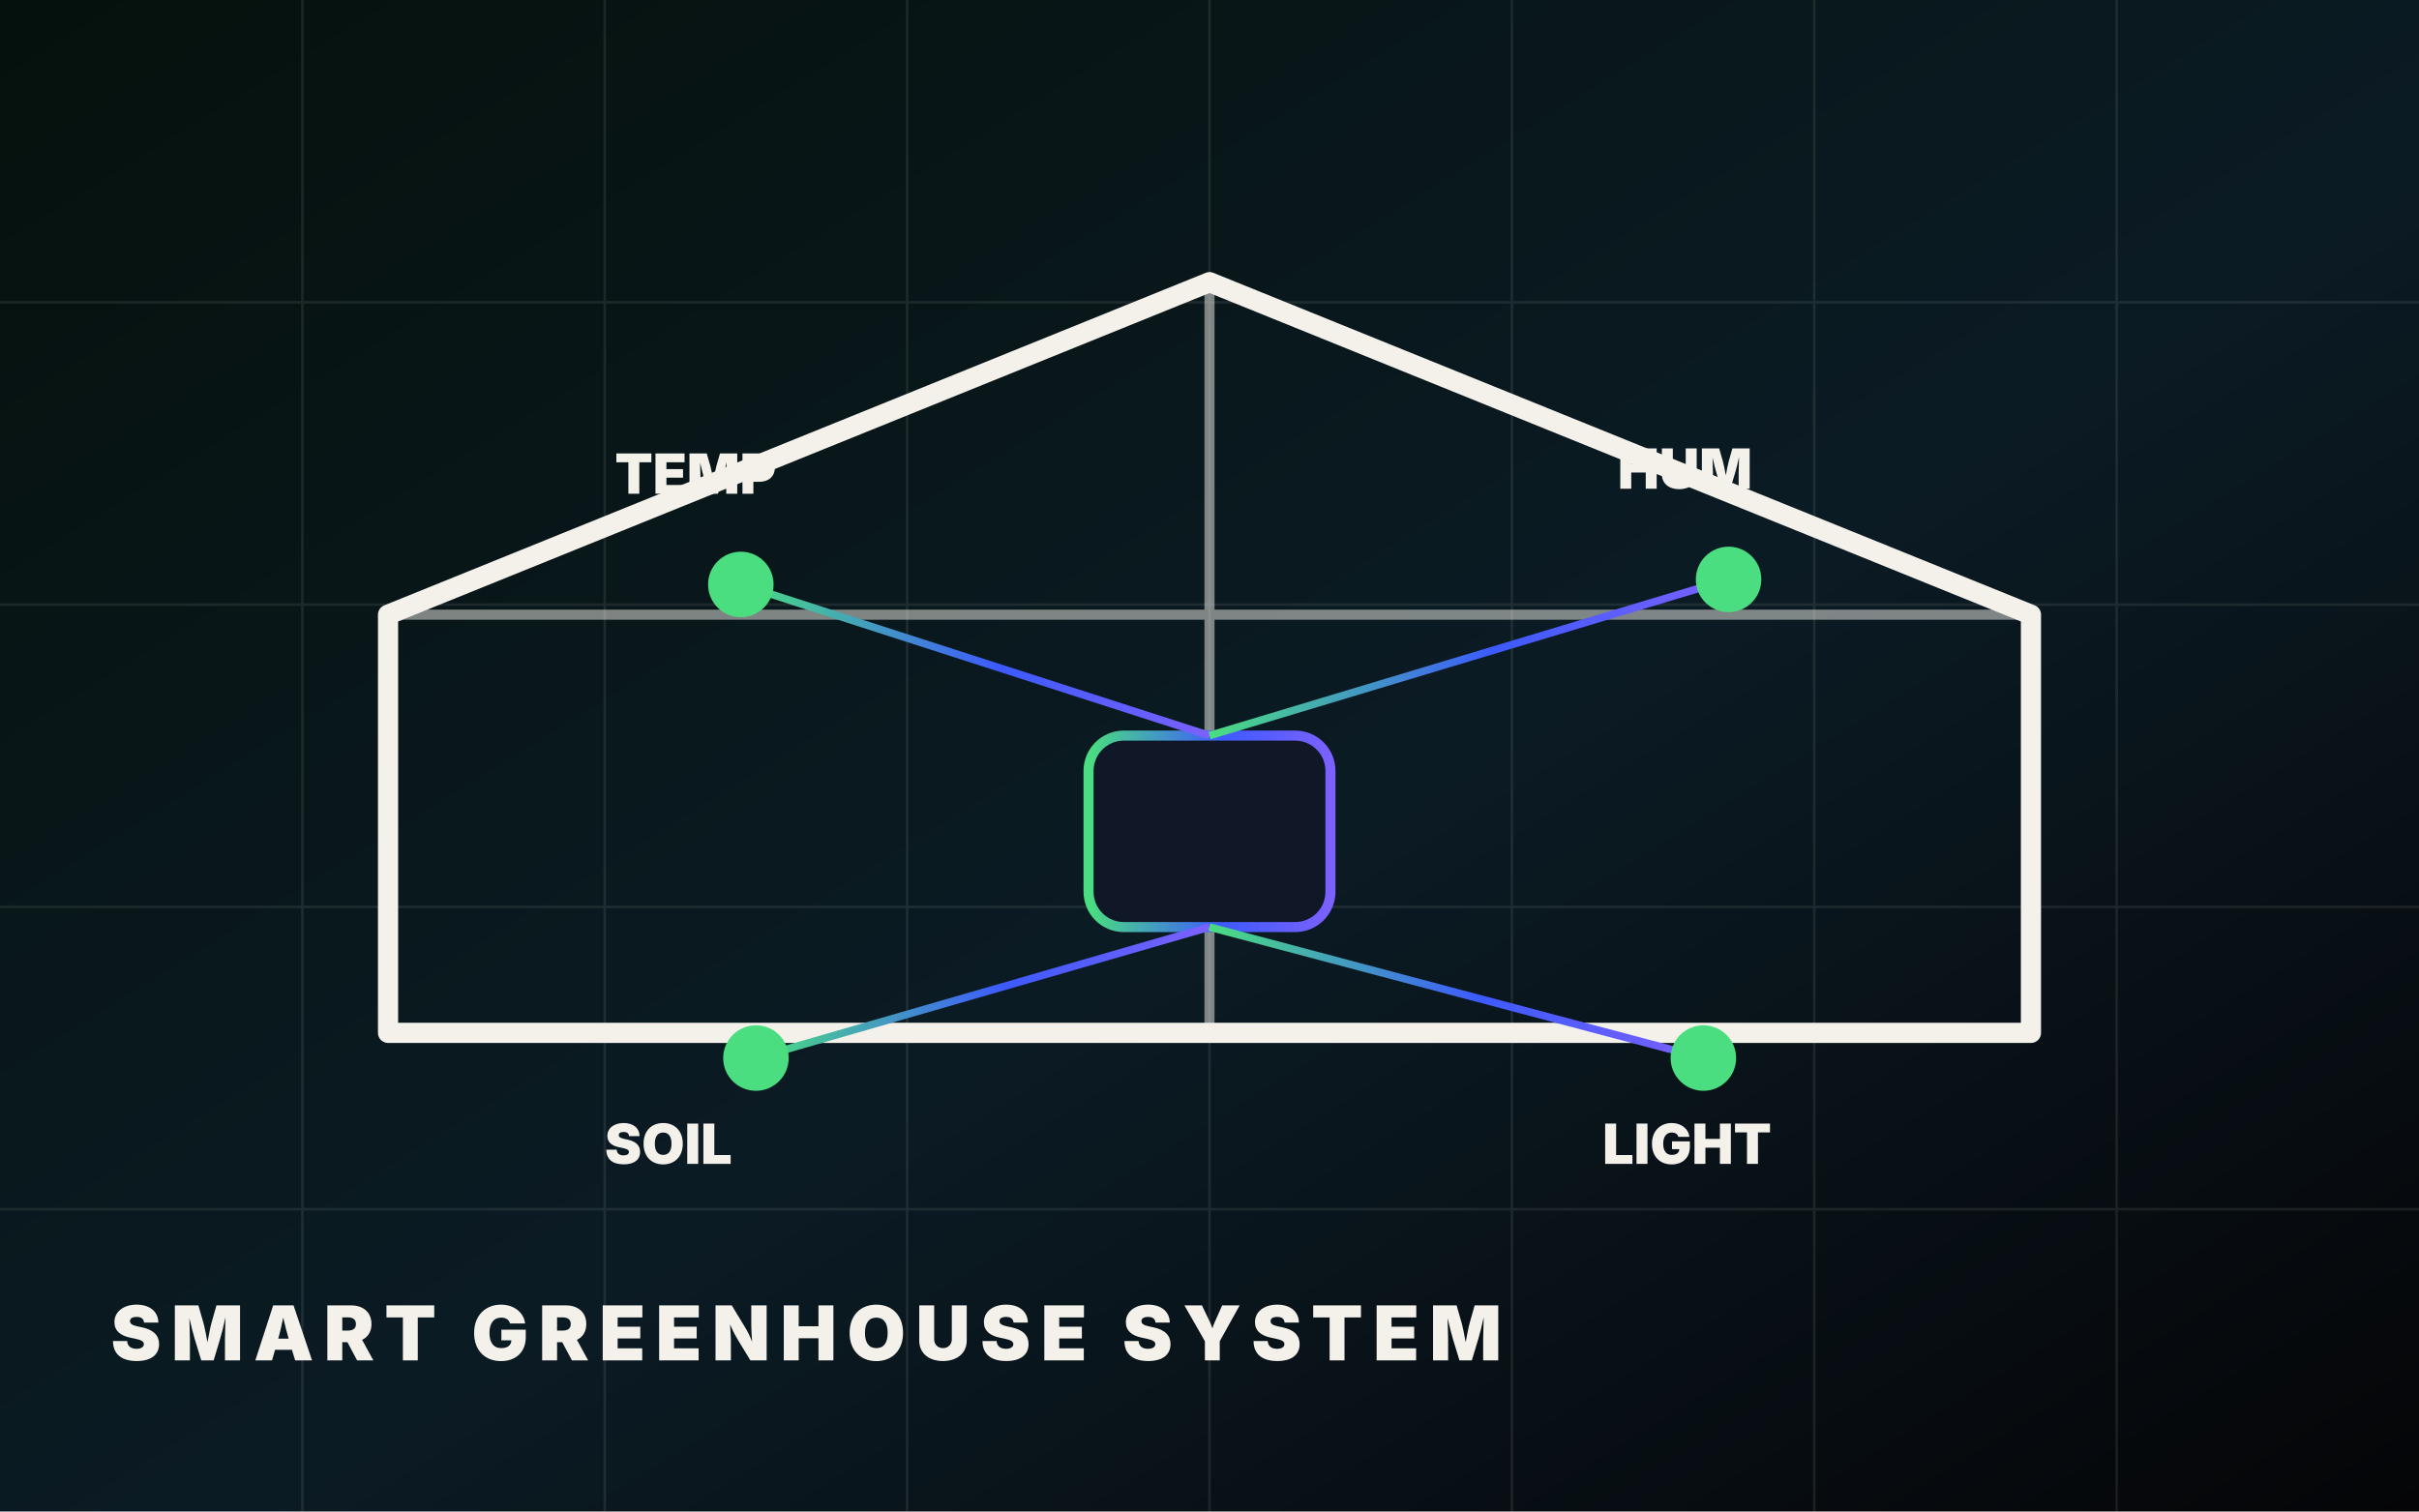
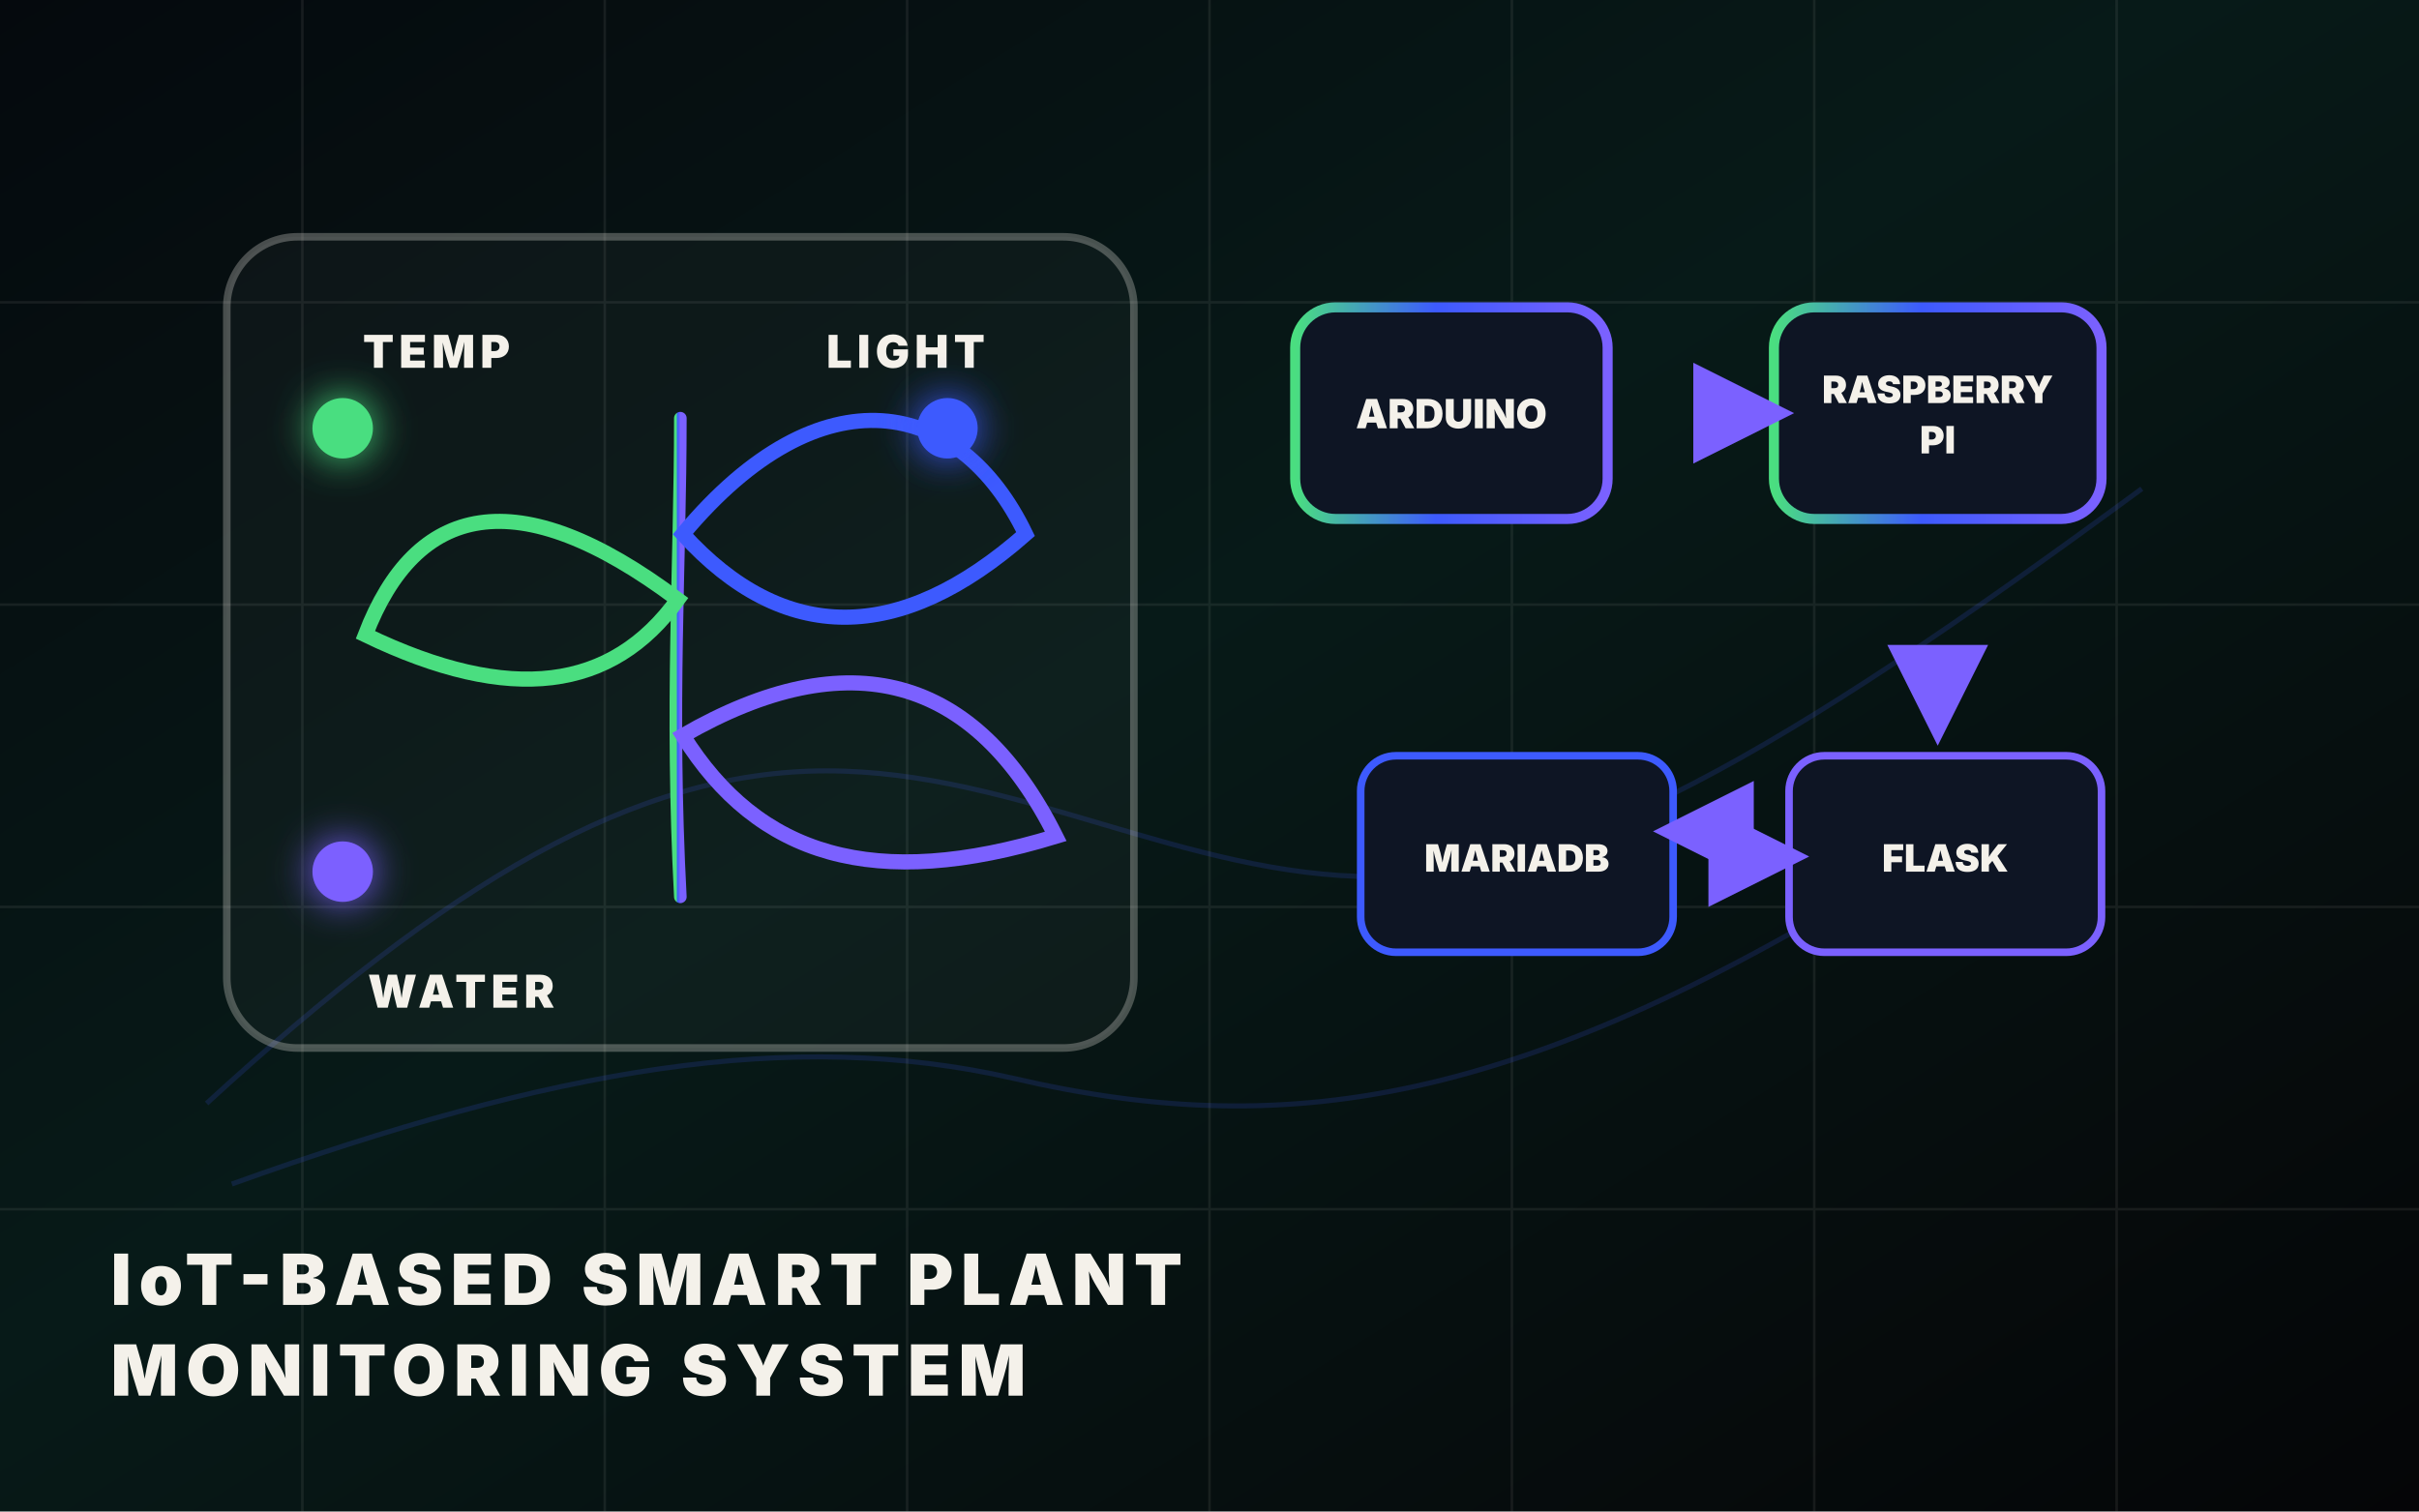
<svg xmlns="http://www.w3.org/2000/svg" viewBox="0 0 960 600" role="img" aria-labelledby="title desc">
  <defs>
    <linearGradient id="bg" x1="0" y1="0" x2="1" y2="1">
-       <stop stop-color="#05110c" />
-       <stop offset=".55" stop-color="#0b1b24" />
+       <stop stop-color="#05090d" />
+       <stop offset=".45" stop-color="#071a18" />
      <stop offset="1" stop-color="#050507" />
    </linearGradient>
-     <linearGradient id="glow" x1="0" x2="1">
+     <linearGradient id="accent" x1="0" x2="1">
      <stop stop-color="#4ade80" />
-       <stop offset=".55" stop-color="#3d5afe" />
+       <stop offset=".45" stop-color="#3d5afe" />
      <stop offset="1" stop-color="#7b61ff" />
    </linearGradient>
+     <filter id="softGlow" x="-40%" y="-40%" width="180%" height="180%">
+       <feGaussianBlur stdDeviation="8" result="blur" />
+       <feMerge>
+         <feMergeNode in="blur" />
+         <feMergeNode in="SourceGraphic" />
+       </feMerge>
+     </filter>
  </defs>
  <rect width="960" height="600" fill="url(#bg)" />
-   <g stroke="#f4f1ea" stroke-width="1" opacity=".09">
+   <g stroke="#f4f1ea" stroke-width="1" opacity=".075">
    <path d="M0 120h960M0 240h960M0 360h960M0 480h960" />
    <path d="M120 0v600M240 0v600M360 0v600M480 0v600M600 0v600M720 0v600M840 0v600" />
  </g>
-   <path d="M154 410V244L480 112l326 132v166z" fill="none" stroke="#f4f1ea" stroke-width="8" stroke-linejoin="round" />
-   <path d="M154 244h652M480 112v298" stroke="#f4f1ea" stroke-width="4" opacity=".5" />
-   <rect x="432" y="292" width="96" height="76" rx="14" fill="#101726" stroke="url(#glow)" stroke-width="4" />
-   <g fill="none" stroke="url(#glow)" stroke-width="3">
-     <path d="M480 292 294 232" />
-     <path d="M480 292 686 230" />
-     <path d="M480 368 300 420" />
-     <path d="M480 368 676 420" />
+   <g opacity=".16" stroke="#3d5afe" stroke-width="2" fill="none">
+     <path d="M82 438c96-88 170-132 246-132s142 42 218 42 160-48 304-154" />
+     <path d="M92 470c128-46 222-62 310-42 112 26 206 10 366-92" />
  </g>
-   <g fill="#4ade80">
-     <circle cx="294" cy="232" r="13" />
-     <circle cx="686" cy="230" r="13" />
-     <circle cx="300" cy="420" r="13" />
-     <circle cx="676" cy="420" r="13" />
+   <g transform="translate(90 94)">
+     <rect x="0" y="0" width="360" height="322" rx="28" fill="#f4f1ea" fill-opacity=".03" stroke="#f4f1ea" stroke-opacity=".28" stroke-width="3" />
+     <path d="M58 260h244" stroke="url(#accent)" stroke-width="4" opacity=".8" />
+     <path d="M180 262c-4-76 0-132 0-190" stroke="url(#accent)" stroke-width="5" stroke-linecap="round" />
+     <path d="M179 144c-64-48-104-38-124 14 58 28 98 22 124-14z" fill="none" stroke="#4ade80" stroke-width="6" />
+     <path d="M181 118c55-66 110-54 136 0-50 44-96 44-136 0z" fill="none" stroke="#3d5afe" stroke-width="6" />
+     <path d="M181 198c66-38 116-24 148 40-72 22-118 8-148-40z" fill="none" stroke="#7b61ff" stroke-width="6" />
+     <g fill="#f4f1ea" font-family="Inter, Arial, sans-serif" font-size="18" font-weight="900" letter-spacing="2">
+       <text x="54" y="52">TEMP</text>
+       <text x="238" y="52">LIGHT</text>
+       <text x="56" y="306">WATER</text>
+     </g>
+     <g filter="url(#softGlow)">
+       <circle cx="46" cy="76" r="12" fill="#4ade80" />
+       <circle cx="286" cy="76" r="12" fill="#3d5afe" />
+       <circle cx="46" cy="252" r="12" fill="#7b61ff" />
+     </g>
+     <g stroke="url(#accent)" stroke-width="3" fill="none" opacity=".75">
+       <path d="M58 76h78" />
+       <path d="M274 76h-64" />
+       <path d="M58 252h78" />
+     </g>
  </g>
-   <g fill="#f4f1ea" font-family="Inter, Arial, sans-serif" font-weight="900" font-size="22">
-     <text x="244" y="196">TEMP</text>
-     <text x="642" y="194">HUM</text>
-     <text x="240" y="462">SOIL</text>
-     <text x="636" y="462">LIGHT</text>
+   <g transform="translate(514 122)">
+     <rect x="0" y="0" width="124" height="84" rx="16" fill="#0e1524" stroke="url(#accent)" stroke-width="4" />
+     <text x="62" y="48" text-anchor="middle" fill="#f4f1ea" font-family="Inter, Arial, sans-serif" font-size="16" font-weight="900">ARDUINO</text>
+     <rect x="190" y="0" width="130" height="84" rx="16" fill="#0e1524" stroke="url(#accent)" stroke-width="4" />
+     <text x="255" y="38" text-anchor="middle" fill="#f4f1ea" font-family="Inter, Arial, sans-serif" font-size="15" font-weight="900">RASPBERRY</text>
+     <text x="255" y="58" text-anchor="middle" fill="#f4f1ea" font-family="Inter, Arial, sans-serif" font-size="15" font-weight="900">PI</text>
+     <rect x="26" y="178" width="124" height="78" rx="14" fill="#0e1524" stroke="#3d5afe" stroke-width="3" />
+     <text x="88" y="224" text-anchor="middle" fill="#f4f1ea" font-family="Inter, Arial, sans-serif" font-size="15" font-weight="900">MARIADB</text>
+     <rect x="196" y="178" width="124" height="78" rx="14" fill="#0e1524" stroke="#7b61ff" stroke-width="3" />
+     <text x="258" y="224" text-anchor="middle" fill="#f4f1ea" font-family="Inter, Arial, sans-serif" font-size="15" font-weight="900">FLASK</text>
+     <g stroke="url(#accent)" stroke-width="4" fill="none" marker-end="url(#arrow)">
+       <path d="M124 42h66" />
+       <path d="M255 84v82" />
+       <path d="M190 208h-40" />
+       <path d="M150 218h46" />
+     </g>
  </g>
-   <text x="44" y="540" fill="#f4f1ea" font-family="Inter, Arial, sans-serif" font-weight="900" font-size="30" letter-spacing="4">SMART GREENHOUSE SYSTEM</text>
+   <defs>
+     <marker id="arrow" markerWidth="10" markerHeight="10" refX="8" refY="5" orient="auto">
+       <path d="M0 0l10 5-10 5z" fill="#7b61ff" />
+     </marker>
+   </defs>
+   <g fill="#f4f1ea" font-family="Inter, Arial, sans-serif" font-weight="900">
+     <text x="44" y="518" font-size="28" letter-spacing="3">IoT-BASED SMART PLANT</text>
+     <text x="44" y="554" font-size="28" letter-spacing="3">MONITORING SYSTEM</text>
+   </g>
</svg>
